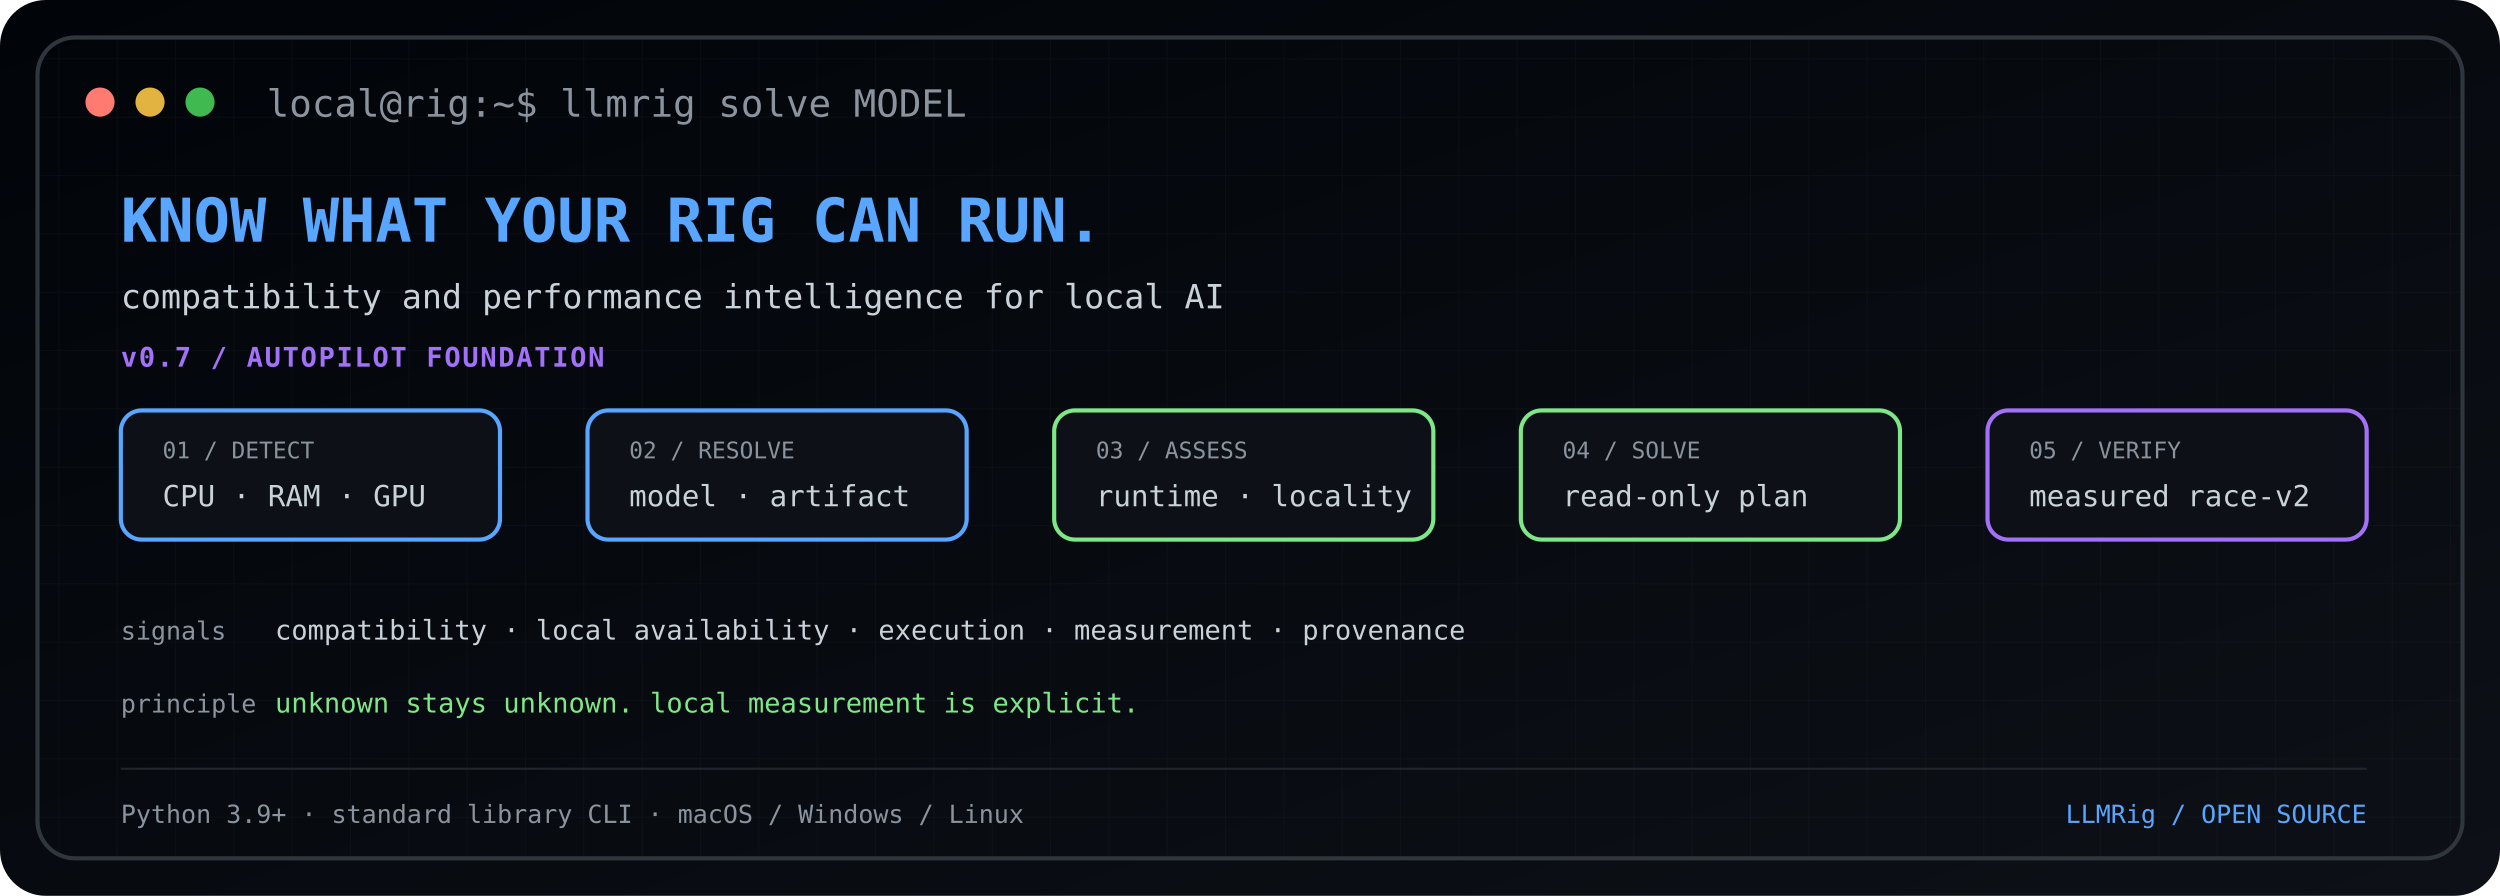
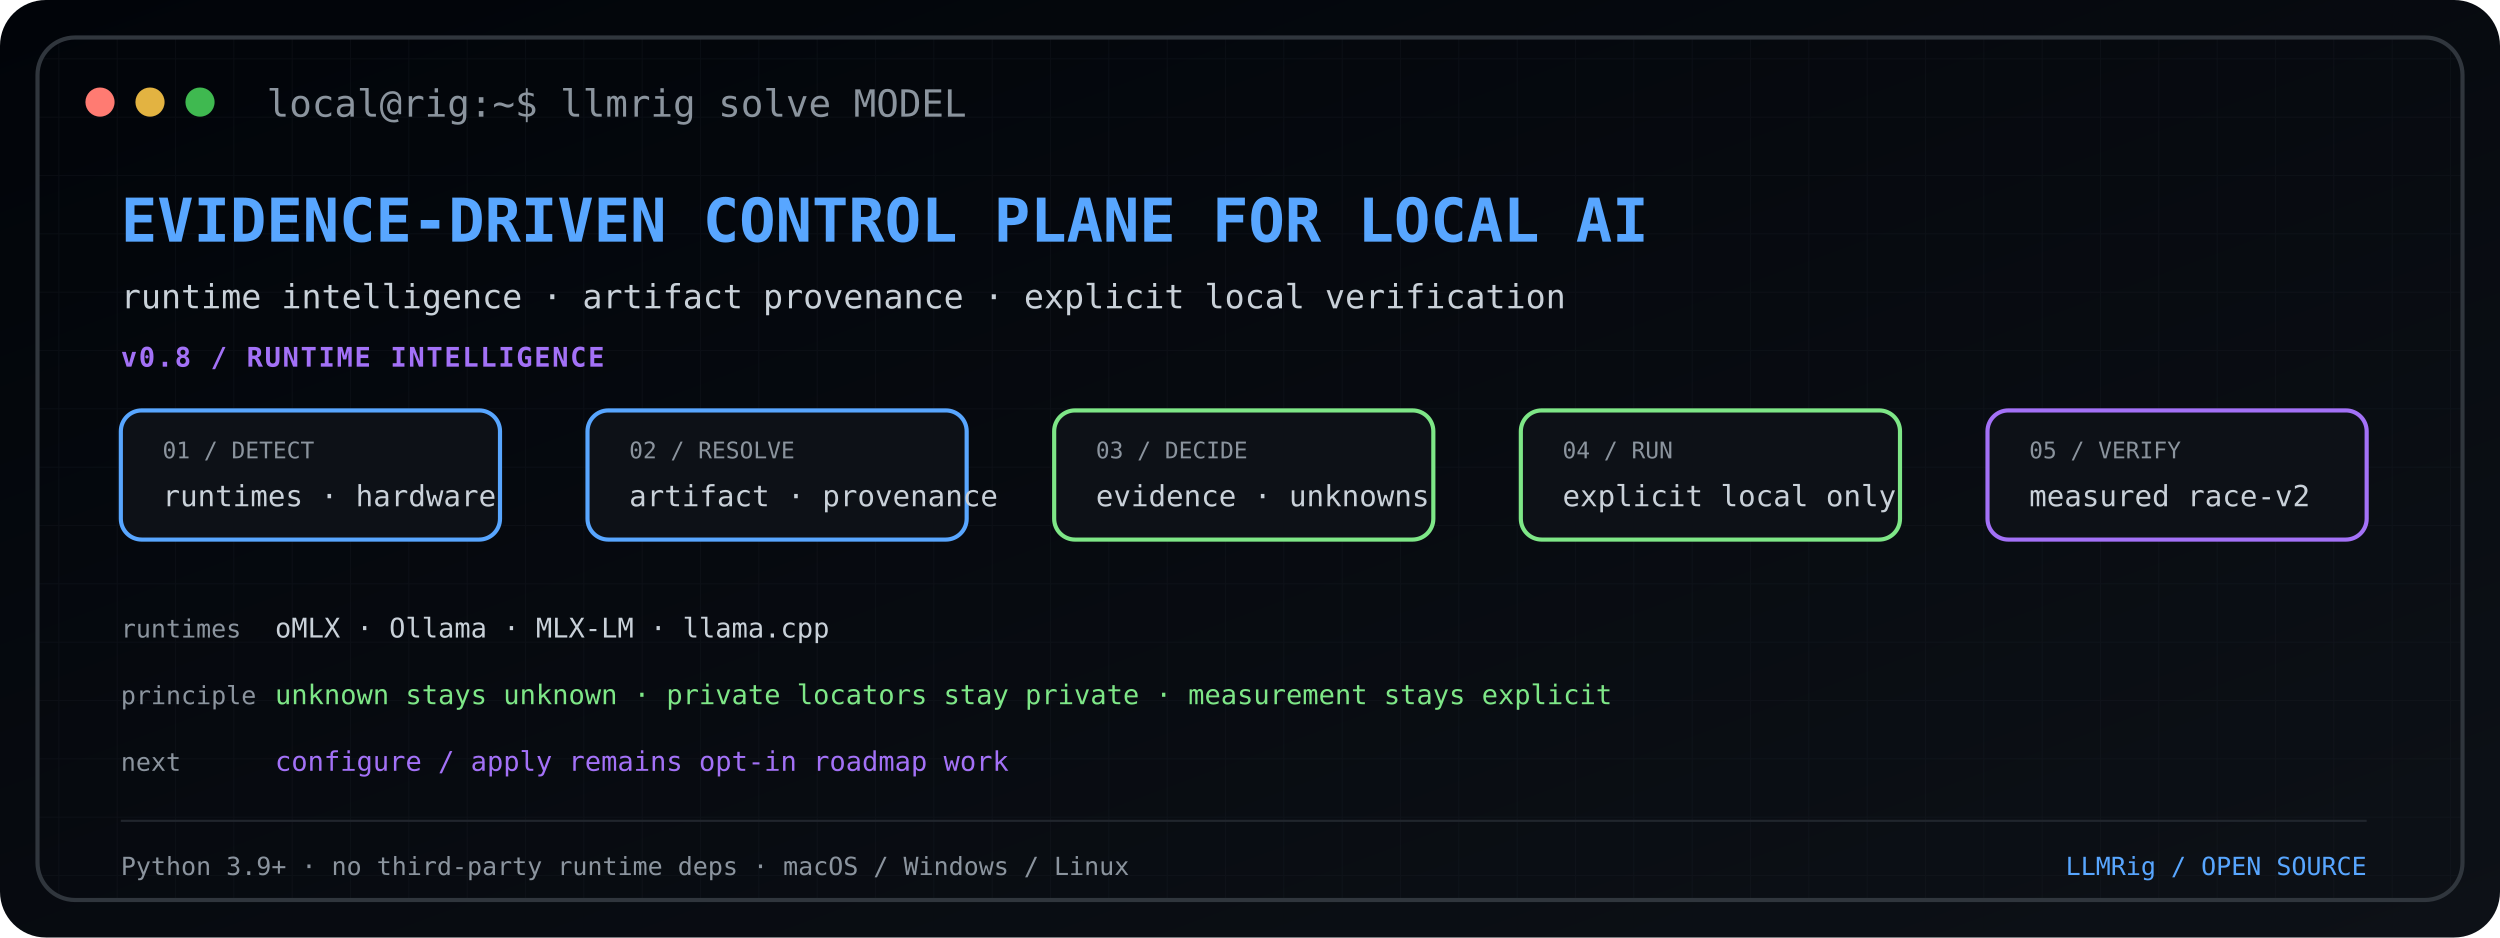
- <svg xmlns="http://www.w3.org/2000/svg" width="1200" height="430" viewBox="0 0 1200 430" role="img" aria-labelledby="title desc">
+ <svg xmlns="http://www.w3.org/2000/svg" width="1200" height="450" viewBox="0 0 1200 450" role="img" aria-labelledby="title desc">
  <defs>
    <linearGradient id="bg" x1="0" y1="0" x2="1" y2="1">
      <stop offset="0" stop-color="#010409" />
      <stop offset="1" stop-color="#0d1117" />
    </linearGradient>
    <linearGradient id="rail" x1="0" y1="0" x2="1" y2="0">
      <stop offset="0" stop-color="#58a6ff" />
-       <stop offset=".52" stop-color="#7ee787" />
+       <stop offset=".5" stop-color="#7ee787" />
      <stop offset="1" stop-color="#a371f7" />
    </linearGradient>
    <pattern id="grid" width="28" height="28" patternUnits="userSpaceOnUse">
      <path d="M 28 0 L 0 0 0 28" fill="none" stroke="#21262d" stroke-width="1" opacity=".22" />
    </pattern>
  </defs>
-   <rect width="1200" height="430" rx="22" fill="url(#bg)" />
-   <rect x="18" y="18" width="1164" height="394" rx="18" fill="url(#grid)" stroke="#30363d" stroke-width="2" />
+   <rect width="1200" height="450" rx="22" fill="url(#bg)" />
+   <rect x="18" y="18" width="1164" height="414" rx="18" fill="url(#grid)" stroke="#30363d" stroke-width="2" />
  <circle cx="48" cy="49" r="7" fill="#ff7b72" />
  <circle cx="72" cy="49" r="7" fill="#e3b341" />
  <circle cx="96" cy="49" r="7" fill="#3fb950" />
  <text x="128" y="56" fill="#8b949e" font-family="ui-monospace,SFMono-Regular,Menlo,Consolas,monospace" font-size="18">
  local@rig:~$ llmrig solve MODEL
</text>
  <text x="58" y="116" fill="#58a6ff" font-family="ui-monospace,SFMono-Regular,Menlo,Consolas,monospace" font-size="29" font-weight="700">
-   KNOW WHAT YOUR RIG CAN RUN.
+   EVIDENCE-DRIVEN CONTROL PLANE FOR LOCAL AI
</text>
  <text x="58" y="148" fill="#c9d1d9" font-family="ui-monospace,SFMono-Regular,Menlo,Consolas,monospace" font-size="16">
-   compatibility and performance intelligence for local AI
+   runtime intelligence · artifact provenance · explicit local verification
</text>
  <text x="58" y="176" fill="#a371f7" font-family="ui-monospace,SFMono-Regular,Menlo,Consolas,monospace" font-size="13" font-weight="700" letter-spacing=".8">
-   v0.7 / AUTOPILOT FOUNDATION
+   v0.8 / RUNTIME INTELLIGENCE
</text>
  <line x1="94" y1="228" x2="1090" y2="228" stroke="url(#rail)" stroke-width="3" opacity=".75" />
  <g font-family="ui-monospace,SFMono-Regular,Menlo,Consolas,monospace">
    <g>
      <rect x="58" y="197" width="182" height="62" rx="10" fill="#0d1117" stroke="#58a6ff" stroke-width="2" />
      <text x="78" y="220" fill="#8b949e" font-size="11">01 / DETECT</text>
-       <text x="78" y="243" fill="#c9d1d9" font-size="14">CPU · RAM · GPU</text>
+       <text x="78" y="243" fill="#c9d1d9" font-size="14">runtimes · hardware</text>
    </g>
    <g>
      <rect x="282" y="197" width="182" height="62" rx="10" fill="#0d1117" stroke="#58a6ff" stroke-width="2" />
      <text x="302" y="220" fill="#8b949e" font-size="11">02 / RESOLVE</text>
-       <text x="302" y="243" fill="#c9d1d9" font-size="14">model · artifact</text>
+       <text x="302" y="243" fill="#c9d1d9" font-size="14">artifact · provenance</text>
    </g>
    <g>
      <rect x="506" y="197" width="182" height="62" rx="10" fill="#0d1117" stroke="#7ee787" stroke-width="2" />
-       <text x="526" y="220" fill="#8b949e" font-size="11">03 / ASSESS</text>
-       <text x="526" y="243" fill="#c9d1d9" font-size="14">runtime · locality</text>
+       <text x="526" y="220" fill="#8b949e" font-size="11">03 / DECIDE</text>
+       <text x="526" y="243" fill="#c9d1d9" font-size="14">evidence · unknowns</text>
    </g>
    <g>
      <rect x="730" y="197" width="182" height="62" rx="10" fill="#0d1117" stroke="#7ee787" stroke-width="2" />
-       <text x="750" y="220" fill="#8b949e" font-size="11">04 / SOLVE</text>
-       <text x="750" y="243" fill="#c9d1d9" font-size="14">read-only plan</text>
+       <text x="750" y="220" fill="#8b949e" font-size="11">04 / RUN</text>
+       <text x="750" y="243" fill="#c9d1d9" font-size="14">explicit local only</text>
    </g>
    <g>
      <rect x="954" y="197" width="182" height="62" rx="10" fill="#0d1117" stroke="#a371f7" stroke-width="2" />
      <text x="974" y="220" fill="#8b949e" font-size="11">05 / VERIFY</text>
      <text x="974" y="243" fill="#c9d1d9" font-size="14">measured race-v2</text>
    </g>
-     <text x="58" y="307" fill="#8b949e" font-size="12">signals</text>
-     <text x="132" y="307" fill="#c9d1d9" font-size="13">compatibility · local availability · execution · measurement · provenance</text>
-     <text x="58" y="342" fill="#8b949e" font-size="12">principle</text>
-     <text x="132" y="342" fill="#7ee787" font-size="13">unknown stays unknown. local measurement is explicit.</text>
-     <line x1="58" y1="369" x2="1136" y2="369" stroke="#21262d" />
-     <text x="58" y="395" fill="#8b949e" font-size="12">Python 3.9+ · standard library CLI · macOS / Windows / Linux</text>
-     <text x="1136" y="395" text-anchor="end" fill="#58a6ff" font-size="12">LLMRig / OPEN SOURCE</text>
+     <text x="58" y="306" fill="#8b949e" font-size="12">runtimes</text>
+     <text x="132" y="306" fill="#c9d1d9" font-size="13">oMLX · Ollama · MLX-LM · llama.cpp</text>
+     <text x="58" y="338" fill="#8b949e" font-size="12">principle</text>
+     <text x="132" y="338" fill="#7ee787" font-size="13">unknown stays unknown · private locators stay private · measurement stays explicit</text>
+     <text x="58" y="370" fill="#8b949e" font-size="12">next</text>
+     <text x="132" y="370" fill="#a371f7" font-size="13">configure / apply remains opt-in roadmap work</text>
+     <line x1="58" y1="394" x2="1136" y2="394" stroke="#21262d" />
+     <text x="58" y="420" fill="#8b949e" font-size="12">Python 3.9+ · no third-party runtime deps · macOS / Windows / Linux</text>
+     <text x="1136" y="420" text-anchor="end" fill="#58a6ff" font-size="12">LLMRig / OPEN SOURCE</text>
  </g>
</svg>
